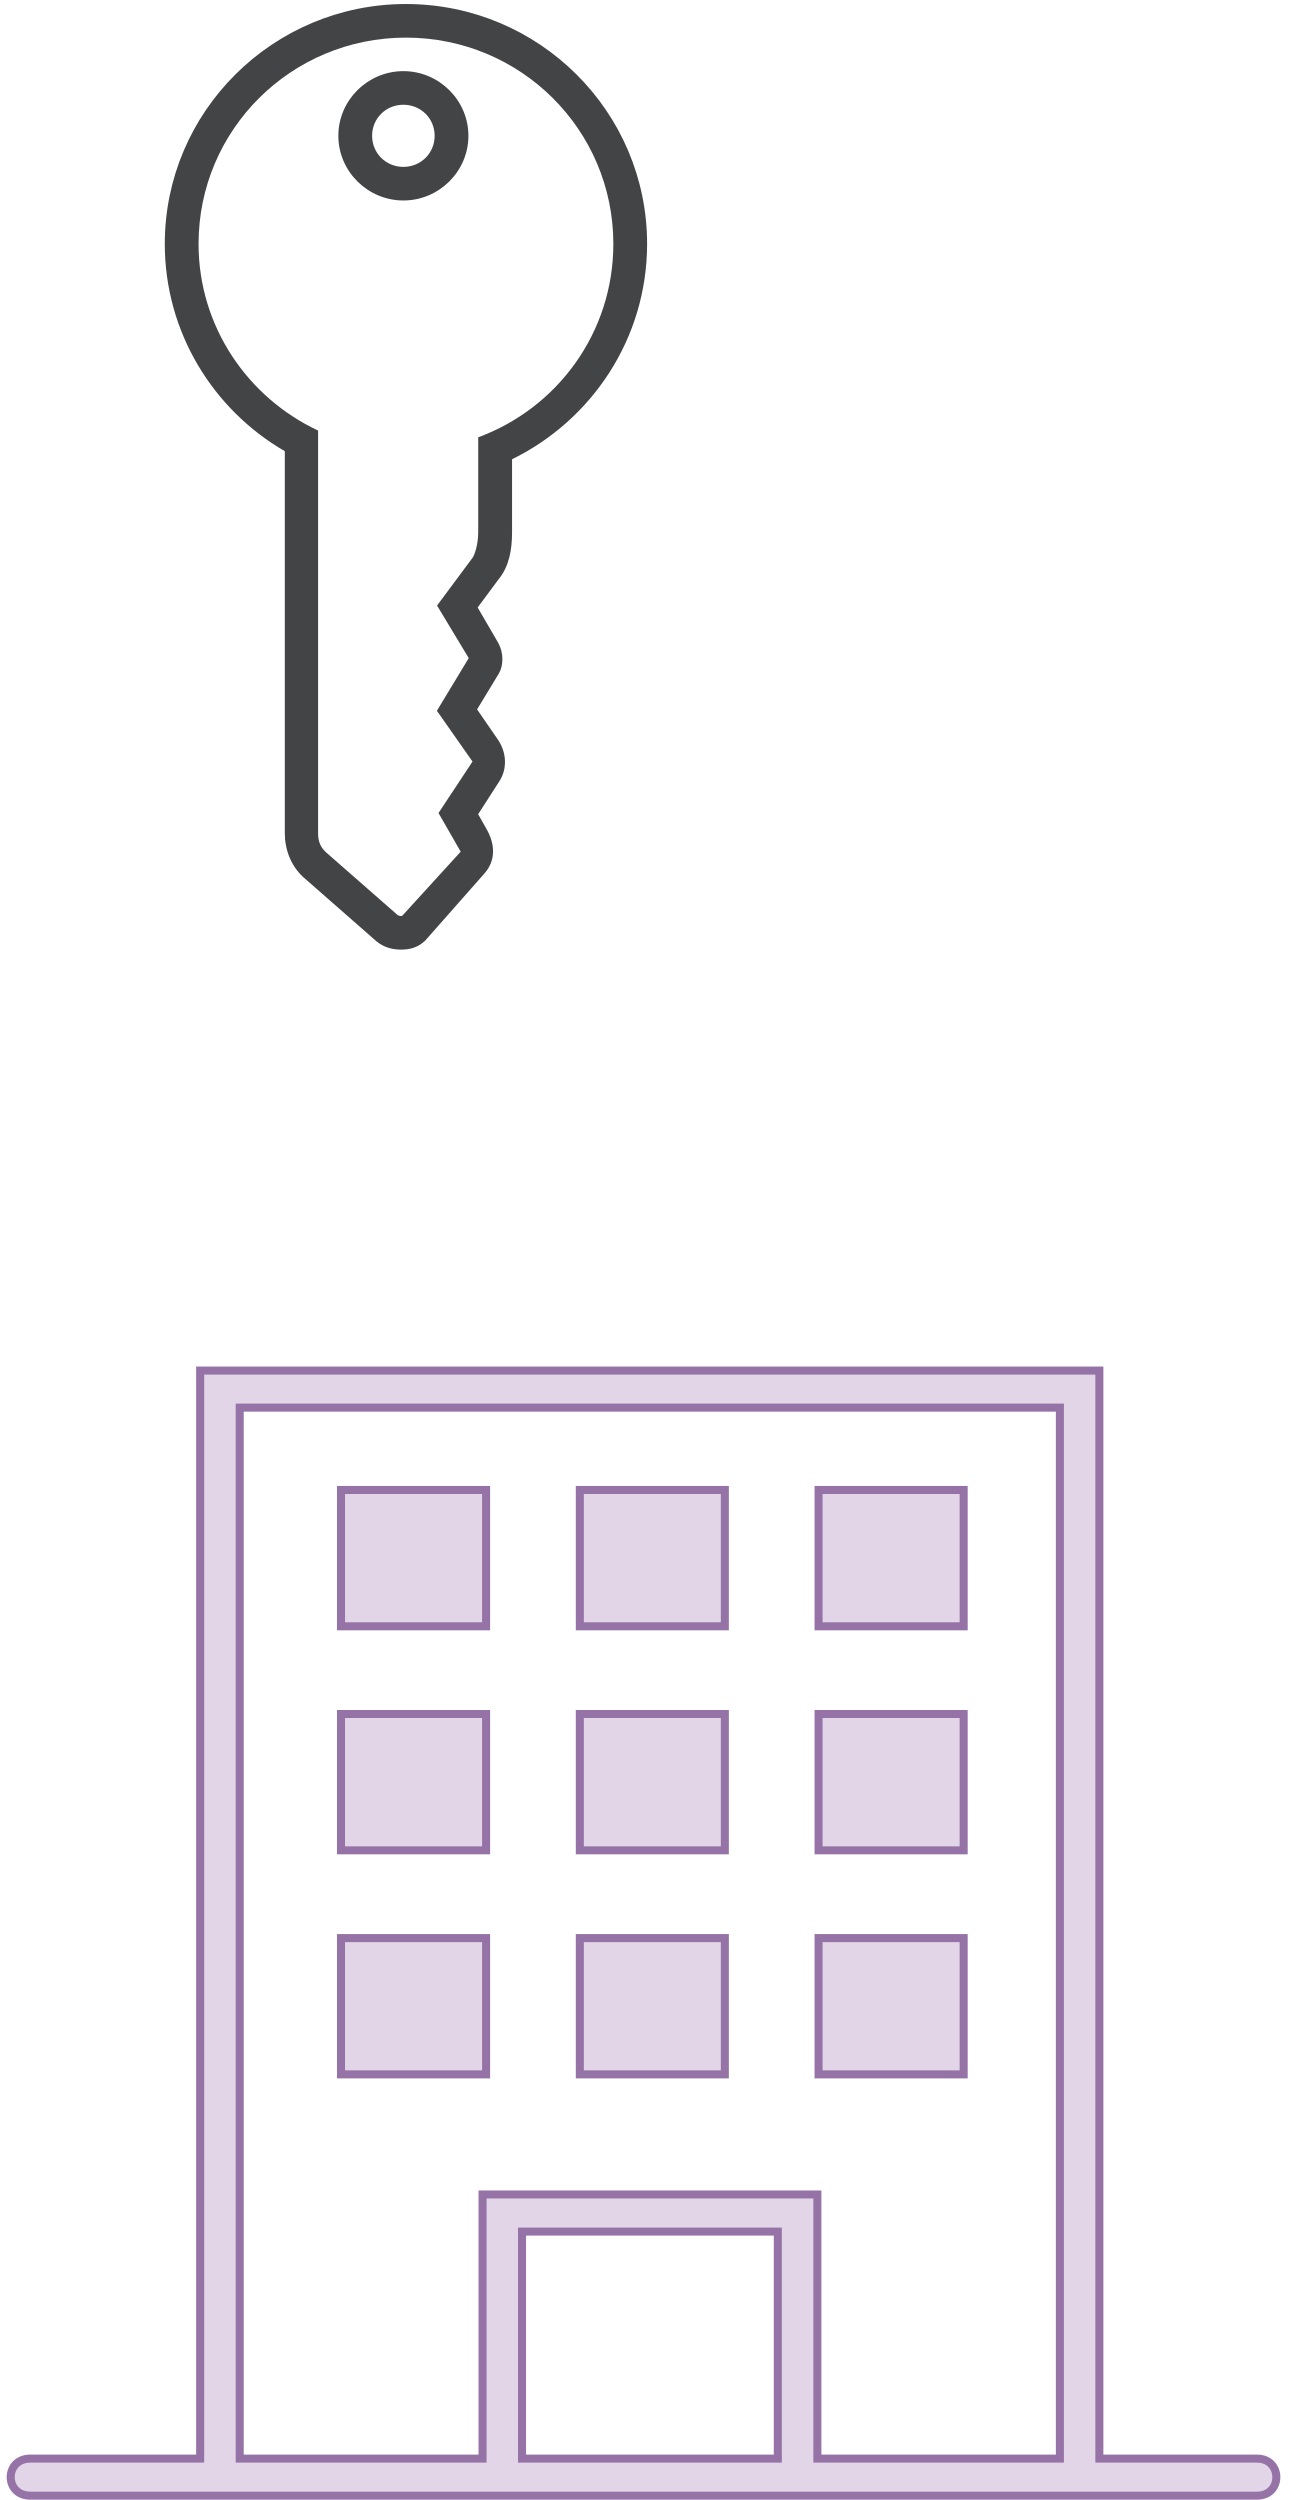
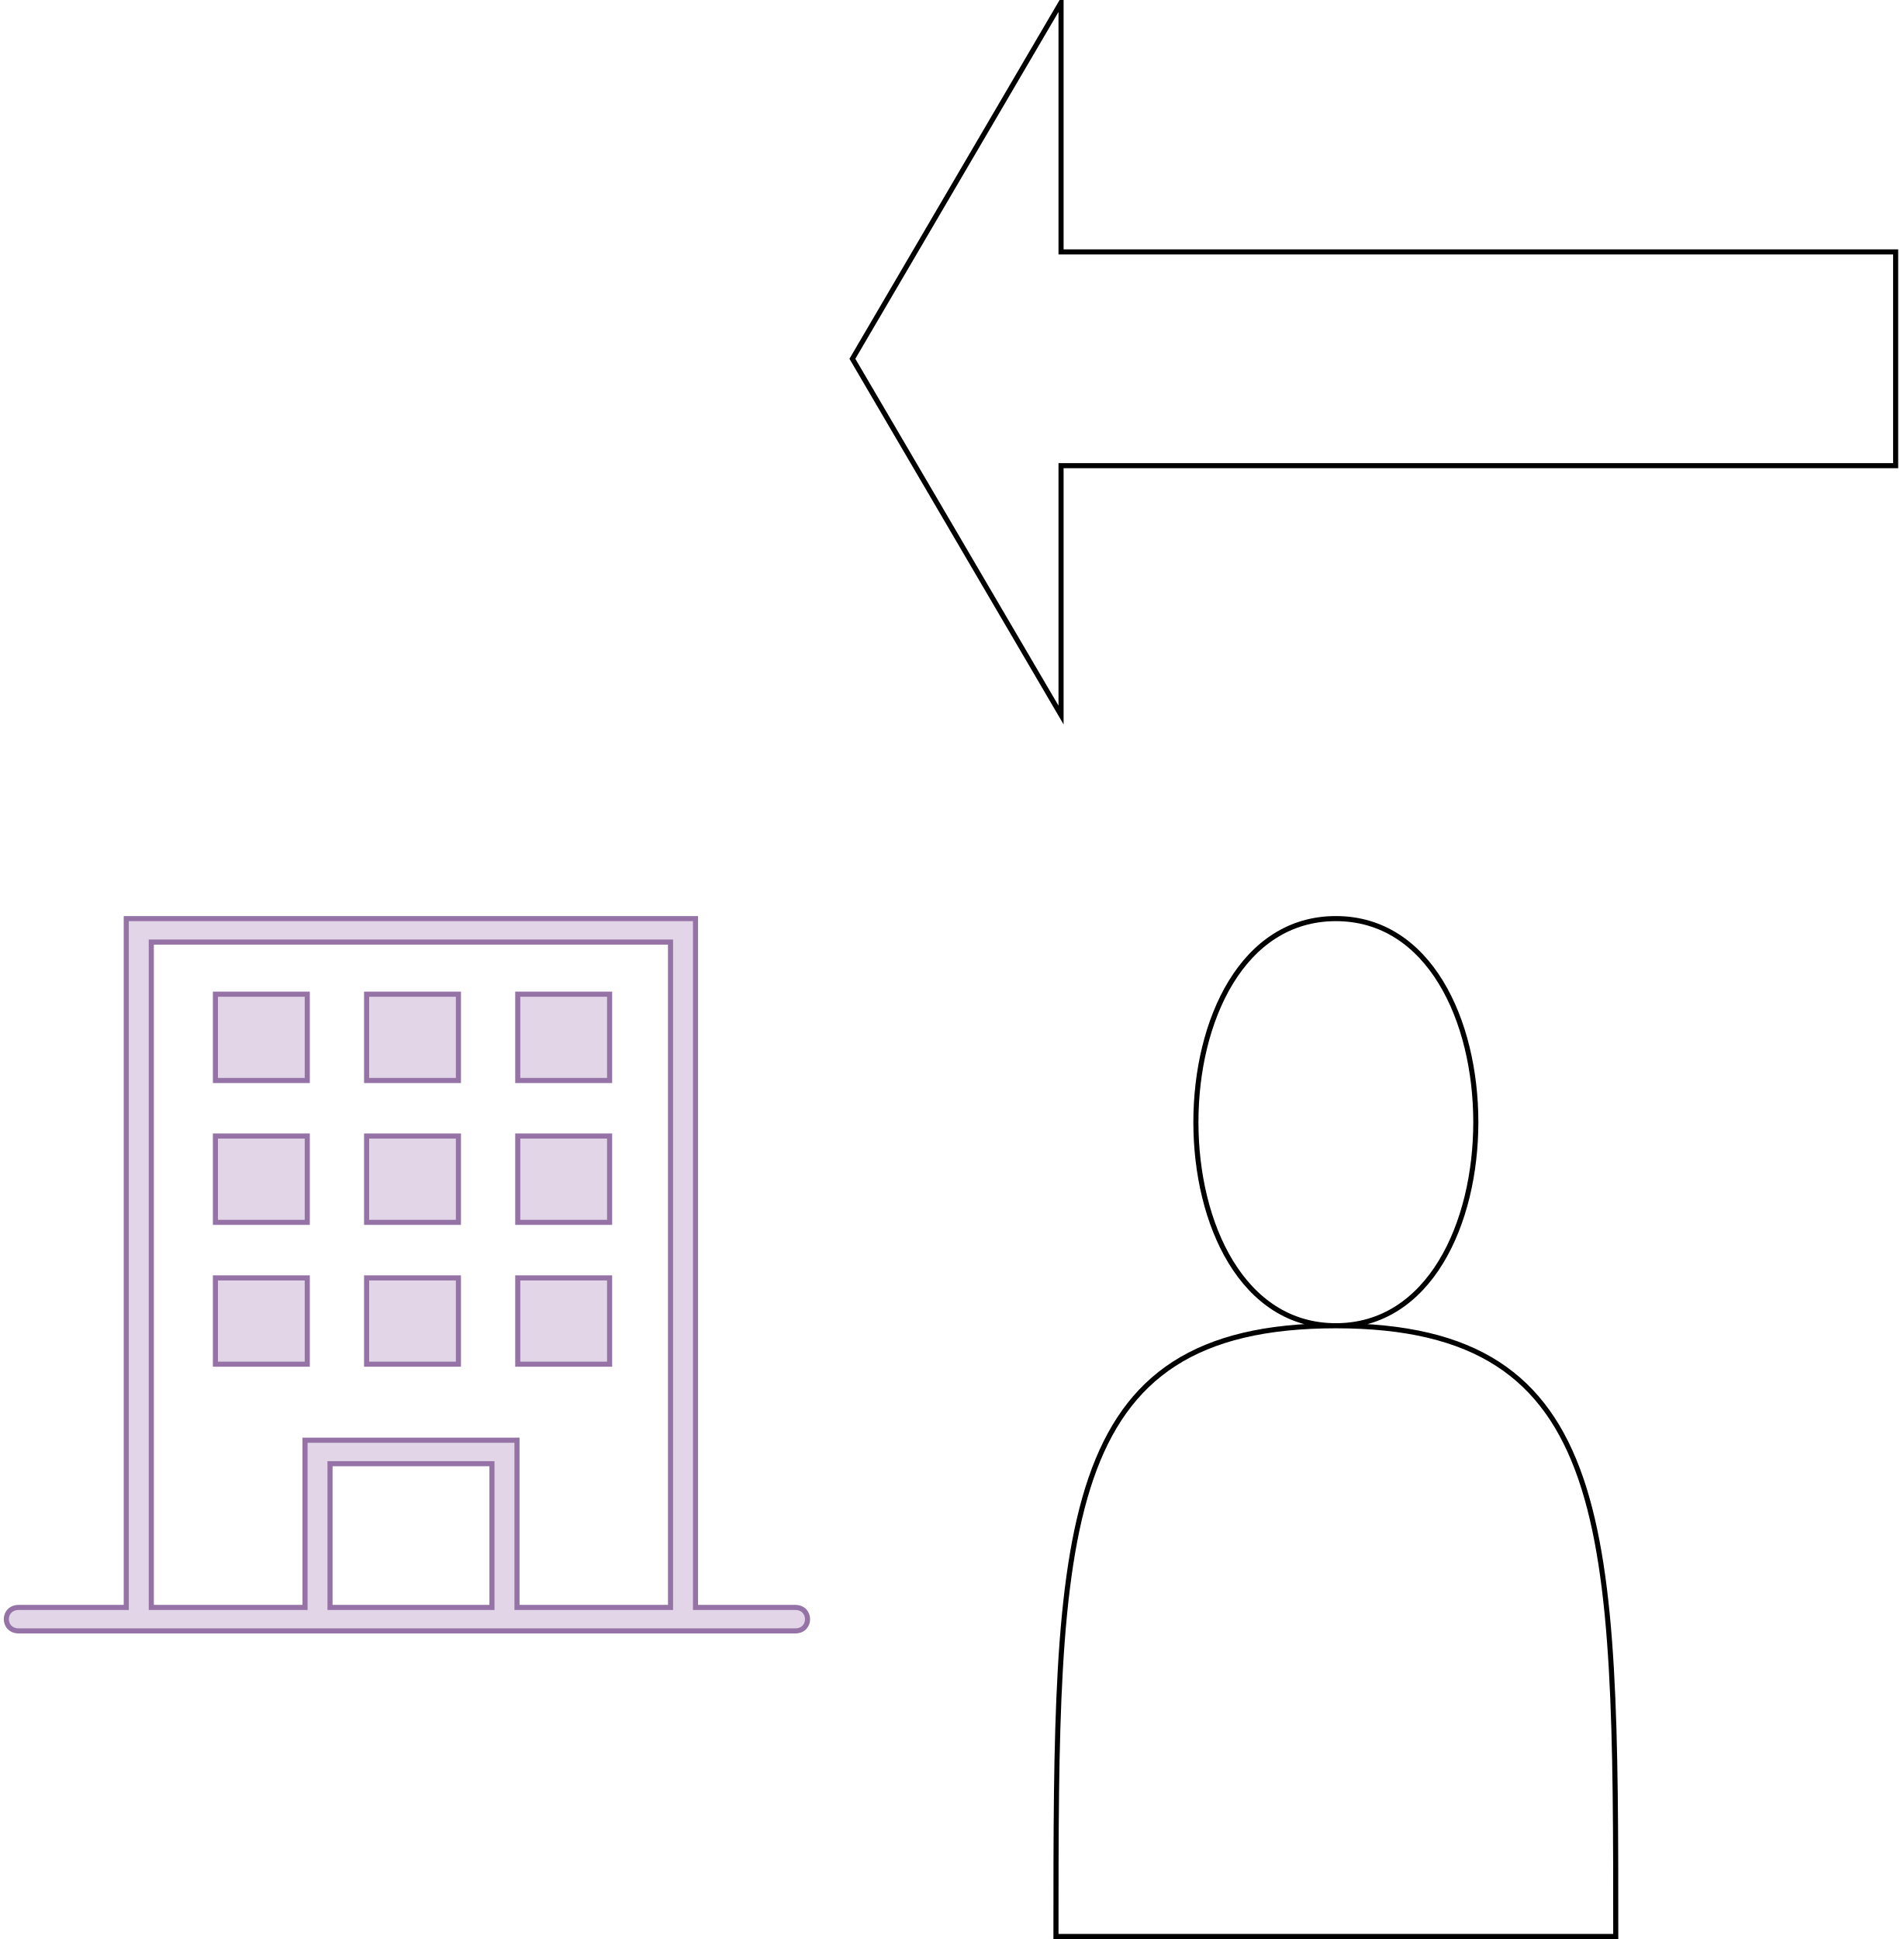
- <svg xmlns="http://www.w3.org/2000/svg" host="65bd71144e" version="1.1" width="161px" height="311px" viewBox="-0.5 -0.5 161 311" content="&lt;mxfile&gt;&lt;diagram id=&quot;oDXFzr3DkrRtVXSyPDan&quot; name=&quot;Page-1&quot;&gt;zZRNb9swDIZ/ja+BbdnOclyytDuswIAedhxUi7GFyKIhM47TX1+plr/mFuiAAevFkB5SJEW+VsAOVXdveF0+oAAVxKHoAvYtiONkG9uvA7ceZHHSg8JI0aNoAo/yGTwMPb1IAc3CkRAVyXoJc9Qaclowbgxel24nVMusNS9gBR5zrtb0lxRU9vRLGk78O8iiHDJHobdUfHD2oCm5wOsMsWPADgaR+lXVHUC53g196c/dvWMdCzOg6SMH/CBari7+br4uug2Xbc5Auas6DNi+RqkJzLG18V0TI8vGOzgHwZsShN+UVKnBiQye4YAKzWtYtsu2jGfWcpJKzThEIoWt5byp+9mdZOci7hV/AvUTG0kSteU5uFKsoQVD0k7nxx8OT0iE1czhq5KFMxDWLoHfjXHwQkpqW+SgmrC/Xe06UXWF0/KmbcXGZrBov26277/LB90M+ebfA1ZA5mZdBuvOC8H/CfGwv066itLdJtz1uJzLKvG+3Mu5GMNPE7cLP/S3BcD+jwA0aljPPmFJkqSfe/YEmmv6fYbbv1HA+Kh5BUTxWgFZ+Mb0o+0mS/9aAHY7vS6vttkTzY4v&lt;/diagram&gt;&lt;/mxfile&gt;">
+ <svg xmlns="http://www.w3.org/2000/svg" host="65bd71144e" version="1.1" width="374px" height="381px" viewBox="-0.5 -0.5 374 381" content="&lt;mxfile&gt;&lt;diagram id=&quot;oDXFzr3DkrRtVXSyPDan&quot; name=&quot;Page-1&quot;&gt;vZRNj9sgEIZ/ja8RhnzUx02abg+tVCmHnll7YqPFHgtPbKe/vrDgr2azymHViwXPDAy885pIHMr+2ci6+IkZ6IizrI/E14jz9S62XweuHmz52oPcqMyjeAIn9QcCZIFeVAbNIpEQNal6CVOsKkhpwaQx2C3TzqiXVWuZww04pVLf0t8qo8LTLxs28e+g8mKoHLMQKeWQHEBTyAy7GRLHSBwMIvlR2R9AO+0GXfy6b3ei48EMVPTIAu4XtFJfwt3Cueg6XLZ5BUrdqVkk9jWqisAcW7u/EzG2bLyDS8hkU0AWJgWVekgig69wQI3mbVuRbHdCbm3krLSecYizDewsl03te3dWvdtxr+UL6F/YKFJYWZ6CO4oNtGBI2e78+CfhBYmwnCU8aZW7AGHtCoTZuA9eSKvKHnJwDfO3q50SZZ87L6/aNlvZChbtb8UO+rt60M9QEP8ZsAQyV5sSopzxVRJWhZ+BJ8Eb3WSteJOsWOJxMXfWOuTK4Oh8rDA13Q5C39/3gHjAA0EEmZLr074rrAKnWqYOdlaXZbPvqPCOVneFWQ//+keqDDlzSTj7BEnWj0vSqCrX8OReFWd/Zax1vP06aOi/aCV2S61GXWZacbb5HPvY6fQ8vcVmb7w4/gU=&lt;/diagram&gt;&lt;/mxfile&gt;">
  <defs />
  <g>
-     <rect x="0" y="170" width="159.09" height="140" fill="none" stroke="none" pointer-events="all" />
-     <path d="M 29.32 174.61 L 131.35 174.61 L 131.35 305.35 L 101.18 305.35 L 101.18 272.49 L 59.53 272.49 L 59.53 274.8 L 59.53 305.35 L 29.32 305.35 Z M 155.87 305.35 L 136.26 305.35 L 136.26 170 L 24.4 170 L 24.4 172.31 L 24.4 305.35 L 3.32 305.35 C 0 305.31 0 310 3.32 309.96 L 155.87 309.96 C 159.09 309.96 159.07 305.35 155.87 305.35 Z M 41.92 184.85 L 41.92 201.81 L 59.97 201.81 L 59.97 184.85 Z M 71.63 184.85 L 71.63 201.81 L 89.67 201.81 L 89.67 184.85 Z M 101.33 184.85 L 101.33 201.81 L 119.38 201.81 L 119.38 184.85 Z M 41.92 212.72 L 41.92 229.68 L 59.97 229.68 L 59.97 212.72 Z M 71.63 212.72 L 71.63 229.68 L 89.67 229.68 L 89.67 212.72 Z M 101.33 212.72 L 101.33 229.68 L 119.38 229.68 L 119.38 212.72 Z M 41.92 240.6 L 41.92 257.55 L 59.97 257.55 L 59.97 240.6 Z M 71.63 240.6 L 71.63 257.55 L 89.67 257.55 L 89.67 240.6 Z M 101.33 240.6 L 101.33 257.55 L 119.38 257.55 L 119.38 240.6 Z M 64.44 277.11 L 96.26 277.11 L 96.26 305.35 L 64.44 305.35 Z" fill="#e1d5e7" stroke="#9673a6" stroke-miterlimit="10" pointer-events="all" />
-     <rect x="20" y="0" width="60" height="117.65" fill="none" stroke="none" pointer-events="all" />
-     <path d="M 50 0 C 33.46 0 20 13.38 20 29.84 C 20 40.83 26.01 50.46 34.93 55.63 L 34.93 103.17 C 34.93 105.23 35.72 107.22 37.2 108.59 L 37.22 108.61 L 46.33 116.6 L 46.37 116.63 C 47.27 117.36 48.28 117.61 49.28 117.63 C 50.28 117.65 51.36 117.46 52.3 116.6 L 52.38 116.53 L 59.79 108.13 C 61.15 106.56 61.17 104.56 59.94 102.48 L 58.98 100.79 L 61.57 96.77 C 62.62 95.2 62.56 93.17 61.44 91.51 L 58.85 87.75 L 61.56 83.28 C 62.13 82.32 62.18 80.74 61.49 79.49 L 58.92 75.07 L 61.49 71.61 C 62.85 69.97 63.2 67.88 63.2 65.7 L 63.2 56.63 C 73.14 51.76 80 41.58 80 29.84 C 80 13.38 66.54 0 50 0 Z M 49.68 8.35 C 45.24 8.35 41.59 11.97 41.59 16.39 C 41.59 20.82 45.24 24.44 49.68 24.44 C 54.12 24.44 57.77 20.82 57.77 16.39 C 57.77 11.97 54.12 8.35 49.68 8.35 Z M 49.68 12.53 C 51.85 12.53 53.57 14.23 53.57 16.39 C 53.57 18.56 51.85 20.26 49.68 20.26 C 47.51 20.26 45.79 18.56 45.79 16.39 C 45.79 14.23 47.51 12.53 49.68 12.53 Z M 58.99 65.7 C 58.99 67.3 58.51 68.64 58.22 68.98 L 58.17 69.04 L 53.87 74.83 L 57.81 81.37 L 53.85 87.92 L 58.28 94.24 L 54.05 100.64 L 56.81 105.45 L 49.54 113.42 C 49.51 113.43 49.46 113.45 49.37 113.45 C 49.17 113.45 48.96 113.33 49.02 113.38 L 40.06 105.53 C 39.44 104.95 39.07 104.29 39.07 103.17 L 39.07 53.06 C 30.32 48.96 24.2 40.12 24.2 29.84 C 24.2 15.64 35.73 4.18 50 4.18 C 64.27 4.18 75.8 15.64 75.8 29.84 C 75.8 40.89 68.82 50.28 58.99 53.9 Z" fill="#434445" stroke="none" pointer-events="all" />
+     <rect x="-0.09" y="180" width="159.09" height="140" fill="none" stroke="none" pointer-events="all" />
+     <path d="M 29.23 184.61 L 131.26 184.61 L 131.26 315.35 L 101.09 315.35 L 101.09 282.49 L 59.44 282.49 L 59.44 284.8 L 59.44 315.35 L 29.23 315.35 Z M 155.78 315.35 L 136.17 315.35 L 136.17 180 L 24.31 180 L 24.31 182.31 L 24.31 315.35 L 3.23 315.35 C -0.09 315.31 -0.09 320 3.23 319.96 L 155.78 319.96 C 159 319.96 158.98 315.35 155.78 315.35 Z M 41.83 194.85 L 41.83 211.81 L 59.88 211.81 L 59.88 194.85 Z M 71.54 194.85 L 71.54 211.81 L 89.58 211.81 L 89.58 194.85 Z M 101.24 194.85 L 101.24 211.81 L 119.29 211.81 L 119.29 194.85 Z M 41.83 222.72 L 41.83 239.68 L 59.88 239.68 L 59.88 222.72 Z M 71.54 222.72 L 71.54 239.68 L 89.58 239.68 L 89.58 222.72 Z M 101.24 222.72 L 101.24 239.68 L 119.29 239.68 L 119.29 222.72 Z M 41.83 250.6 L 41.83 267.55 L 59.88 267.55 L 59.88 250.6 Z M 71.54 250.6 L 71.54 267.55 L 89.58 267.55 L 89.58 250.6 Z M 101.24 250.6 L 101.24 267.55 L 119.29 267.55 L 119.29 250.6 Z M 64.35 287.11 L 96.17 287.11 L 96.17 315.35 L 64.35 315.35 Z" fill="#e1d5e7" stroke="#9673a6" stroke-miterlimit="10" pointer-events="all" />
+     <path d="M 207 380 C 207 300 207 260 262 260 C 225.33 260 225.33 180 262 180 C 298.67 180 298.67 260 262 260 C 317 260 317 300 317 380 Z" fill="rgb(255, 255, 255)" stroke="rgb(0, 0, 0)" stroke-miterlimit="10" pointer-events="all" />
+     <path d="M 167 49 L 331 49 L 331 0 L 372 70 L 331 140 L 331 91 L 167 91 Z" fill="rgb(255, 255, 255)" stroke="rgb(0, 0, 0)" stroke-miterlimit="10" transform="rotate(180,269.5,70)" pointer-events="all" />
  </g>
</svg>
